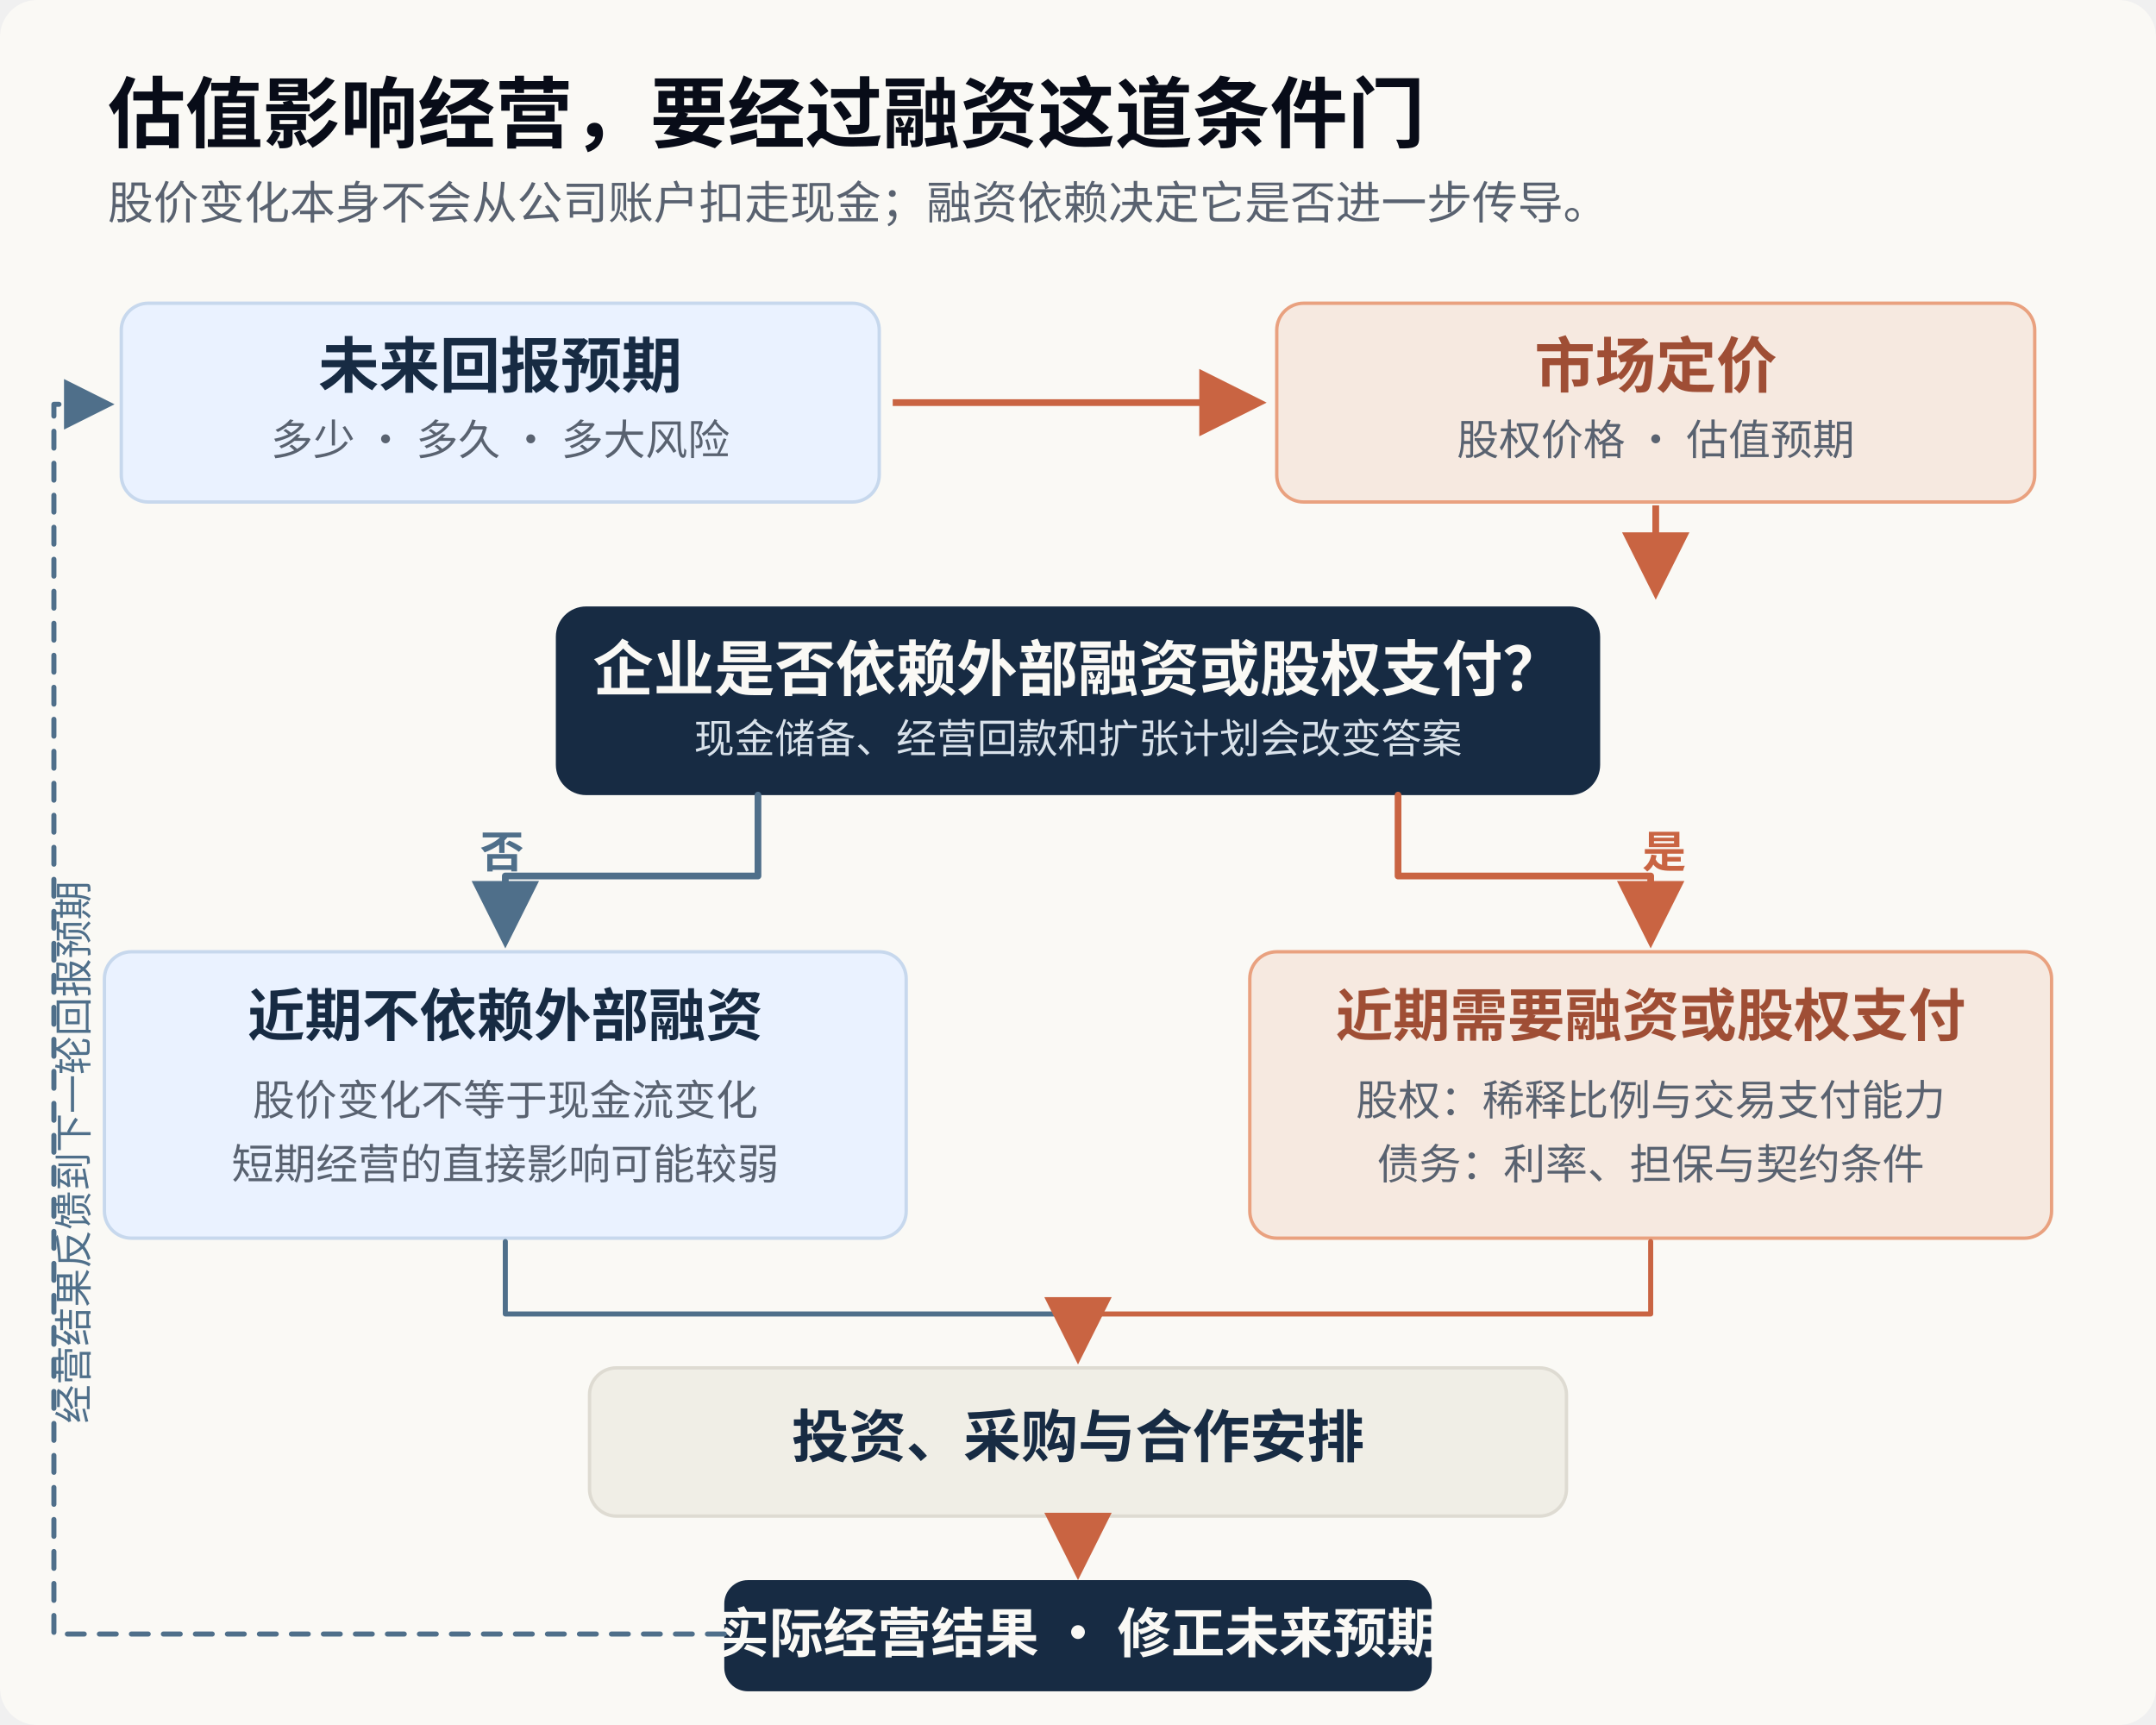
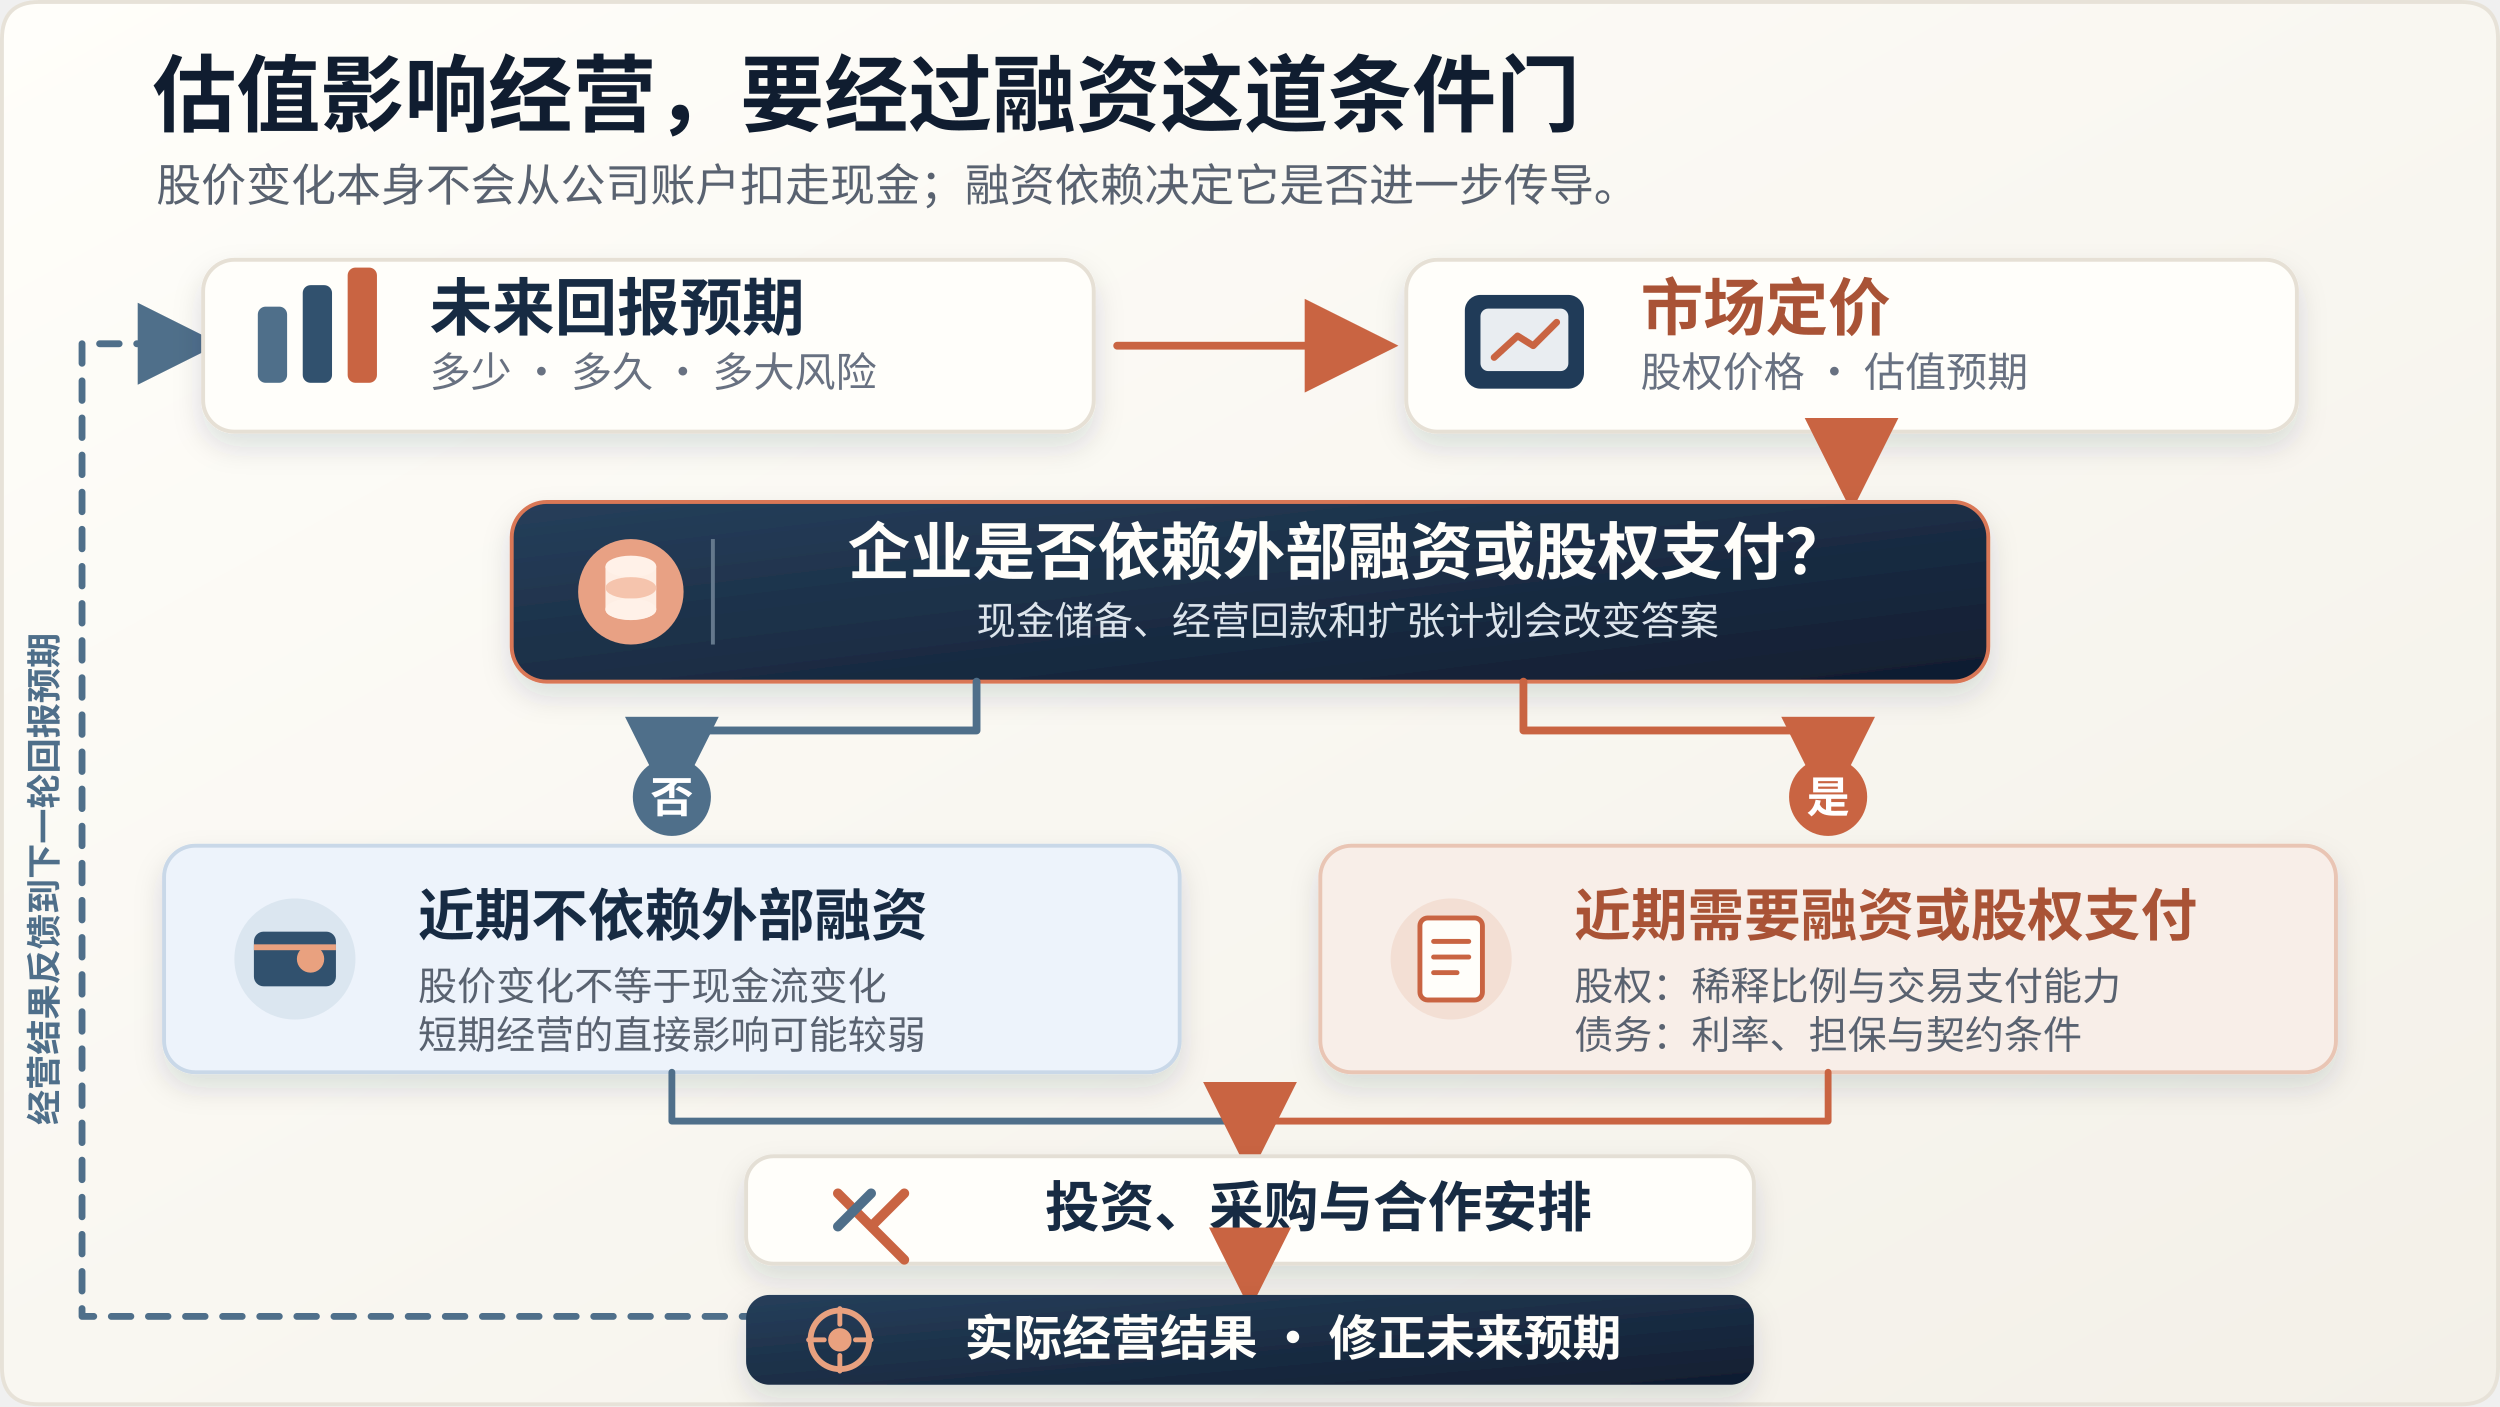
- <svg xmlns="http://www.w3.org/2000/svg" width="1280" height="1024" viewBox="0 0 1280 1024" role="img" aria-labelledby="title desc">
+ <svg xmlns="http://www.w3.org/2000/svg" width="1280" height="720" viewBox="0 0 1280 720" role="img" aria-labelledby="title desc">
  <defs>
-     <marker id="arrow" markerWidth="10" markerHeight="10" refX="8" refY="5" orient="auto">
-       <path d="M0 0 L10 5 L0 10 Z" fill="#c96442" />
+     <linearGradient id="paper" x1="0" y1="0" x2="1" y2="1">
+       <stop stop-color="#fffefa" />
+       <stop offset="1" stop-color="#f3f0e8" />
+     </linearGradient>
+     <linearGradient id="navy" x1="0" y1="0" x2="1" y2="1">
+       <stop stop-color="#263f5b" />
+       <stop offset="1" stop-color="#101d30" />
+     </linearGradient>
+     <linearGradient id="clay" x1="0" y1="0" x2="1" y2="1">
+       <stop stop-color="#e9a17f" />
+       <stop offset="1" stop-color="#c96442" />
+     </linearGradient>
+     <filter id="lift" x="-20%" y="-30%" width="140%" height="180%">
+       <feDropShadow dx="0" dy="7" stdDeviation="7" flood-color="#172b43" flood-opacity=".13" />
+     </filter>
+     <marker id="arrowClay" markerWidth="12" markerHeight="12" refX="9" refY="6" orient="auto">
+       <path d="M0 0 L12 6 L0 12 Z" fill="#c96442" />
    </marker>
-     <marker id="blueArrow" markerWidth="10" markerHeight="10" refX="8" refY="5" orient="auto">
-       <path d="M0 0 L10 5 L0 10 Z" fill="#4f6f8a" />
+     <marker id="arrowBlue" markerWidth="12" markerHeight="12" refX="9" refY="6" orient="auto">
+       <path d="M0 0 L12 6 L0 12 Z" fill="#4f6f8a" />
    </marker>
  </defs>
-   <rect width="1280" height="1024" rx="22" fill="#faf9f5" />
-   <text x="64" y="84" font-family="'Noto Sans CJK SC','Microsoft YaHei',sans-serif" font-size="46" font-weight="700" fill="#080c18">估值影响经营，要经过融资这道条件门</text>
-   <text x="64" y="130" font-family="'Noto Sans CJK SC','Microsoft YaHei',sans-serif" font-size="27" fill="#596270">股价变化本身不会从公司账户扣走现金；融资依赖决定它是否进一步传导。</text>
-   <rect x="72" y="180" width="450" height="118" rx="16" fill="#eaf2ff" stroke="#c7d8ed" stroke-width="2" />
-   <text x="297" y="230" text-anchor="middle" font-family="'Noto Sans CJK SC','Microsoft YaHei',sans-serif" font-size="36" font-weight="700" fill="#172b43">未来回报预期</text>
-   <text x="297" y="270" text-anchor="middle" font-family="'Noto Sans CJK SC','Microsoft YaHei',sans-serif" font-size="25" fill="#596270">多少 · 多久 · 多大风险</text>
-   <path d="M530 239 H744" fill="none" stroke="#c96442" stroke-width="4" marker-end="url(#arrow)" />
-   <rect x="758" y="180" width="450" height="118" rx="16" fill="#f6e9e0" stroke="#e9a17f" stroke-width="2" />
-   <text x="983" y="230" text-anchor="middle" font-family="'Noto Sans CJK SC','Microsoft YaHei',sans-serif" font-size="36" font-weight="700" fill="#9f4e35">市场定价</text>
-   <text x="983" y="270" text-anchor="middle" font-family="'Noto Sans CJK SC','Microsoft YaHei',sans-serif" font-size="25" fill="#596270">股权价格 · 估值预期</text>
-   <path d="M983 300 V348" fill="none" stroke="#c96442" stroke-width="4" marker-end="url(#arrow)" />
-   <rect x="330" y="360" width="620" height="112" rx="18" fill="#172b43" />
-   <text x="640" y="410" text-anchor="middle" font-family="'Noto Sans CJK SC','Microsoft YaHei',sans-serif" font-size="36" font-weight="700" fill="#faf9f5">企业是否依赖外部融资或股权支付？</text>
-   <text x="640" y="447" text-anchor="middle" font-family="'Noto Sans CJK SC','Microsoft YaHei',sans-serif" font-size="24" fill="#d8e1ea">现金储备、经营回款和扩张计划会改变答案</text>
-   <path d="M450 472 V520 H300 V555" fill="none" stroke="#4f6f8a" stroke-width="4" stroke-linecap="round" stroke-linejoin="round" marker-end="url(#blueArrow)" />
-   <path d="M830 472 V520 H980 V555" fill="none" stroke="#c96442" stroke-width="4" stroke-linecap="round" stroke-linejoin="round" marker-end="url(#arrow)" />
-   <text x="285" y="515" font-family="'Noto Sans CJK SC','Microsoft YaHei',sans-serif" font-size="26" font-weight="700" fill="#4f6f8a">否</text>
-   <text x="975" y="515" font-family="'Noto Sans CJK SC','Microsoft YaHei',sans-serif" font-size="26" font-weight="700" fill="#c96442">是</text>
-   <rect x="62" y="565" width="476" height="170" rx="16" fill="#eaf2ff" stroke="#c7d8ed" stroke-width="2" />
-   <text x="300" y="615" text-anchor="middle" font-family="'Noto Sans CJK SC','Microsoft YaHei',sans-serif" font-size="34" font-weight="700" fill="#172b43">近期不依赖外部融资</text>
-   <text x="300" y="662" text-anchor="middle" font-family="'Noto Sans CJK SC','Microsoft YaHei',sans-serif" font-size="25" fill="#596270">股价变化不等于现金流变化</text>
-   <text x="300" y="700" text-anchor="middle" font-family="'Noto Sans CJK SC','Microsoft YaHei',sans-serif" font-size="25" fill="#596270">短期经营的直接影响可能较弱</text>
-   <rect x="742" y="565" width="476" height="170" rx="16" fill="#f6e9e0" stroke="#e9a17f" stroke-width="2" />
-   <text x="980" y="615" text-anchor="middle" font-family="'Noto Sans CJK SC','Microsoft YaHei',sans-serif" font-size="34" font-weight="700" fill="#9f4e35">近期需要融资或股权支付</text>
-   <text x="980" y="662" text-anchor="middle" font-family="'Noto Sans CJK SC','Microsoft YaHei',sans-serif" font-size="25" fill="#596270">股权：稀释比例与交易支付能力</text>
-   <text x="980" y="700" text-anchor="middle" font-family="'Noto Sans CJK SC','Microsoft YaHei',sans-serif" font-size="25" fill="#596270">债务：利率、担保与契约条件</text>
-   <path d="M300 737 V780 H640" fill="none" stroke="#4f6f8a" stroke-width="3" stroke-linecap="round" stroke-linejoin="round" />
-   <path d="M980 737 V780 H640" fill="none" stroke="#c96442" stroke-width="3" stroke-linecap="round" stroke-linejoin="round" />
-   <path d="M640 780 V802" fill="none" stroke="#c96442" stroke-width="4" marker-end="url(#arrow)" />
-   <rect x="350" y="812" width="580" height="88" rx="16" fill="#f0eee6" stroke="#dedbd2" stroke-width="2" />
-   <text x="640" y="865" text-anchor="middle" font-family="'Noto Sans CJK SC','Microsoft YaHei',sans-serif" font-size="34" font-weight="700" fill="#172b43">投资、采购与合作安排</text>
-   <path d="M640 902 V930" fill="none" stroke="#c96442" stroke-width="4" marker-end="url(#arrow)" />
-   <rect x="430" y="938" width="420" height="66" rx="14" fill="#172b43" />
-   <text x="640" y="981" text-anchor="middle" font-family="'Noto Sans CJK SC','Microsoft YaHei',sans-serif" font-size="32" font-weight="700" fill="#faf9f5">实际经营结果 · 修正未来预期</text>
-   <path d="M430 970 H32 V240 H62" fill="none" stroke="#4f6f8a" stroke-width="3" stroke-dasharray="10 9" stroke-linecap="round" stroke-linejoin="round" marker-end="url(#blueArrow)" />
-   <text x="52" y="845" transform="rotate(-90 52 845)" font-family="'Noto Sans CJK SC','Microsoft YaHei',sans-serif" font-size="23" fill="#4f6f8a">经营结果反馈到下一轮回报预期</text>
+   <rect width="1280" height="720" rx="20" fill="url(#paper)" />
+   <path d="M1 20 Q1 1 20 1 H1260 Q1279 1 1279 20 V700 Q1279 719 1260 719 H20 Q1 719 1 700 Z" fill="none" stroke="#e7e2d8" stroke-width="2" />
+   <text x="78" y="64" font-family="Noto Sans CJK SC, Microsoft YaHei, sans-serif" font-size="43" font-weight="700" fill="#101d30">估值影响经营，要经过融资这道条件门</text>
+   <text x="80" y="103" font-family="Noto Sans CJK SC, Microsoft YaHei, sans-serif" font-size="23" fill="#596270">股价变化本身不会从公司账户扣走现金；融资依赖决定它是否进一步传导。</text>
+   <path d="M390 674 H42 V176 H102" fill="none" stroke="#4f6f8a" stroke-width="3.5" stroke-dasharray="10 9" stroke-linecap="round" stroke-linejoin="round" marker-end="url(#arrowBlue)" />
+   <text x="29" y="450" transform="rotate(-90 29 450)" text-anchor="middle" font-family="Noto Sans CJK SC, Microsoft YaHei, sans-serif" font-size="18" font-weight="600" fill="#4f6f8a">经营结果反馈到下一轮回报预期</text>
+   <g filter="url(#lift)">
+     <rect x="104" y="133" width="456" height="88" rx="16" fill="#fffefa" stroke="#e6e0d5" stroke-width="2" />
+     <rect x="720" y="133" width="456" height="88" rx="16" fill="#fffefa" stroke="#e6e0d5" stroke-width="2" />
+   </g>
+   <g>
+     <rect x="132" y="157" width="15" height="39" rx="4" fill="#4f6f8a" />
+     <rect x="155" y="146" width="15" height="50" rx="4" fill="#31516e" />
+     <rect x="178" y="137" width="15" height="59" rx="4" fill="#c96442" />
+     <text x="220" y="169" font-family="Noto Sans CJK SC, Microsoft YaHei, sans-serif" font-size="32" font-weight="700" fill="#172b43">未来回报预期</text>
+     <text x="220" y="198" font-family="Noto Sans CJK SC, Microsoft YaHei, sans-serif" font-size="21" fill="#687181">多少 · 多久 · 多大风险</text>
+   </g>
+   <path d="M572 177 H704" fill="none" stroke="#c96442" stroke-width="4" stroke-linecap="round" marker-end="url(#arrowClay)" />
+   <g>
+     <rect x="750" y="151" width="61" height="48" rx="8" fill="#203b58" />
+     <rect x="758" y="158" width="45" height="32" rx="4" fill="#e9edf1" />
+     <path d="M765 183 L777 172 L785 177 L797 165" fill="none" stroke="#c96442" stroke-width="3.5" stroke-linecap="round" stroke-linejoin="round" />
+     <text x="840" y="169" font-family="Noto Sans CJK SC, Microsoft YaHei, sans-serif" font-size="32" font-weight="700" fill="#a95336">市场定价</text>
+     <text x="840" y="198" font-family="Noto Sans CJK SC, Microsoft YaHei, sans-serif" font-size="21" fill="#687181">股权价格 · 估值预期</text>
+   </g>
+   <path d="M948 223 V250" fill="none" stroke="#c96442" stroke-width="4" stroke-linecap="round" marker-end="url(#arrowClay)" />
+   <g filter="url(#lift)">
+     <rect x="262" y="257" width="756" height="92" rx="18" fill="url(#navy)" stroke="#d97757" stroke-width="2" />
+   </g>
+   <g>
+     <circle cx="323" cy="303" r="27" fill="#e8a184" />
+     <ellipse cx="323" cy="290" rx="13" ry="5.5" fill="#fff1e8" />
+     <path d="M310 290 V312 C310 319 336 319 336 312 V290" fill="#fff1e8" opacity=".96" />
+     <ellipse cx="323" cy="301" rx="13" ry="5.5" fill="#f5c4ad" />
+     <ellipse cx="323" cy="312" rx="13" ry="5.5" fill="#fff1e8" />
+     <path d="M365 276 V330" stroke="#64788c" stroke-width="2" />
+     <text x="690" y="294" text-anchor="middle" font-family="Noto Sans CJK SC, Microsoft YaHei, sans-serif" font-size="32" font-weight="700" fill="#fffefa">企业是否依赖外部融资或股权支付？</text>
+     <text x="690" y="325" text-anchor="middle" font-family="Noto Sans CJK SC, Microsoft YaHei, sans-serif" font-size="20" fill="#dce4ec">现金储备、经营回款和扩张计划会改变答案</text>
+   </g>
+   <path d="M500 349 V374 H344 V403" fill="none" stroke="#4f6f8a" stroke-width="4" stroke-linecap="round" stroke-linejoin="round" marker-end="url(#arrowBlue)" />
+   <path d="M780 349 V374 H936 V403" fill="none" stroke="#c96442" stroke-width="4" stroke-linecap="round" stroke-linejoin="round" marker-end="url(#arrowClay)" />
+   <circle cx="344" cy="408" r="20" fill="#4f6f8a" />
+   <circle cx="936" cy="408" r="20" fill="#c96442" />
+   <text x="344" y="416" text-anchor="middle" font-family="Noto Sans CJK SC, Microsoft YaHei, sans-serif" font-size="22" font-weight="700" fill="#fff">否</text>
+   <text x="936" y="416" text-anchor="middle" font-family="Noto Sans CJK SC, Microsoft YaHei, sans-serif" font-size="22" font-weight="700" fill="#fff">是</text>
+   <g filter="url(#lift)">
+     <rect x="84" y="433" width="520" height="116" rx="16" fill="#edf3fb" stroke="#c9d8e8" stroke-width="2" />
+     <rect x="676" y="433" width="520" height="116" rx="16" fill="#f8eee8" stroke="#e9c5b4" stroke-width="2" />
+   </g>
+   <g>
+     <circle cx="151" cy="491" r="31" fill="#dbe6f0" />
+     <rect x="130" y="477" width="42" height="28" rx="5" fill="#31516e" />
+     <path d="M130 485 H172" stroke="#e9a17f" stroke-width="3" />
+     <circle cx="159" cy="491" r="7" fill="#e9a17f" />
+     <text x="214" y="479" font-family="Noto Sans CJK SC, Microsoft YaHei, sans-serif" font-size="29" font-weight="700" fill="#172b43">近期不依赖外部融资</text>
+     <text x="214" y="512" font-family="Noto Sans CJK SC, Microsoft YaHei, sans-serif" font-size="20" fill="#596270">股价变化不等于现金流变化</text>
+     <text x="214" y="537" font-family="Noto Sans CJK SC, Microsoft YaHei, sans-serif" font-size="20" fill="#596270">短期经营的直接影响可能较弱</text>
+   </g>
+   <g>
+     <circle cx="743" cy="491" r="31" fill="#f3dfd4" />
+     <rect x="727" y="470" width="32" height="42" rx="4" fill="#fffefa" stroke="#c96442" stroke-width="2.5" />
+     <path d="M734 482 H752 M734 490 H752 M734 498 H746" stroke="#c96442" stroke-width="2.5" stroke-linecap="round" />
+     <text x="806" y="479" font-family="Noto Sans CJK SC, Microsoft YaHei, sans-serif" font-size="29" font-weight="700" fill="#a95336">近期需要融资或股权支付</text>
+     <text x="806" y="512" font-family="Noto Sans CJK SC, Microsoft YaHei, sans-serif" font-size="20" fill="#596270">股权：稀释比例与交易支付能力</text>
+     <text x="806" y="537" font-family="Noto Sans CJK SC, Microsoft YaHei, sans-serif" font-size="20" fill="#596270">债务：利率、担保与契约条件</text>
+   </g>
+   <path d="M344 549 V574 H640 V590" fill="none" stroke="#4f6f8a" stroke-width="3.5" stroke-linecap="round" stroke-linejoin="round" />
+   <path d="M936 549 V574 H640" fill="none" stroke="#c96442" stroke-width="3.5" stroke-linecap="round" stroke-linejoin="round" />
+   <path d="M640 574 V590" fill="none" stroke="#c96442" stroke-width="4" marker-end="url(#arrowClay)" />
+   <g filter="url(#lift)">
+     <rect x="382" y="592" width="516" height="55" rx="14" fill="#fffefa" stroke="#e4dfd5" stroke-width="2" />
+   </g>
+   <g>
+     <path d="M429 611 L446 628 L463 611 M446 628 L463 645" fill="none" stroke="#c96442" stroke-width="5" stroke-linecap="round" stroke-linejoin="round" />
+     <path d="M429 628 L446 611" fill="none" stroke="#4f6f8a" stroke-width="5" stroke-linecap="round" />
+     <text x="675" y="628" text-anchor="middle" font-family="Noto Sans CJK SC, Microsoft YaHei, sans-serif" font-size="28" font-weight="700" fill="#172b43">投资、采购与合作安排</text>
+   </g>
+   <path d="M640 648 V660" fill="none" stroke="#c96442" stroke-width="3.5" marker-end="url(#arrowClay)" />
+   <g filter="url(#lift)">
+     <rect x="382" y="663" width="516" height="46" rx="12" fill="url(#navy)" />
+   </g>
+   <circle cx="430" cy="686" r="15" fill="none" stroke="#e9a17f" stroke-width="3" />
+   <circle cx="430" cy="686" r="6" fill="#e9a17f" />
+   <path d="M430 670 V678 M430 694 V702 M414 686 H422 M438 686 H446" stroke="#e9a17f" stroke-width="2.5" stroke-linecap="round" />
+   <text x="662" y="694" text-anchor="middle" font-family="Noto Sans CJK SC, Microsoft YaHei, sans-serif" font-size="25" font-weight="700" fill="#fffefa">实际经营结果 · 修正未来预期</text>
</svg>
